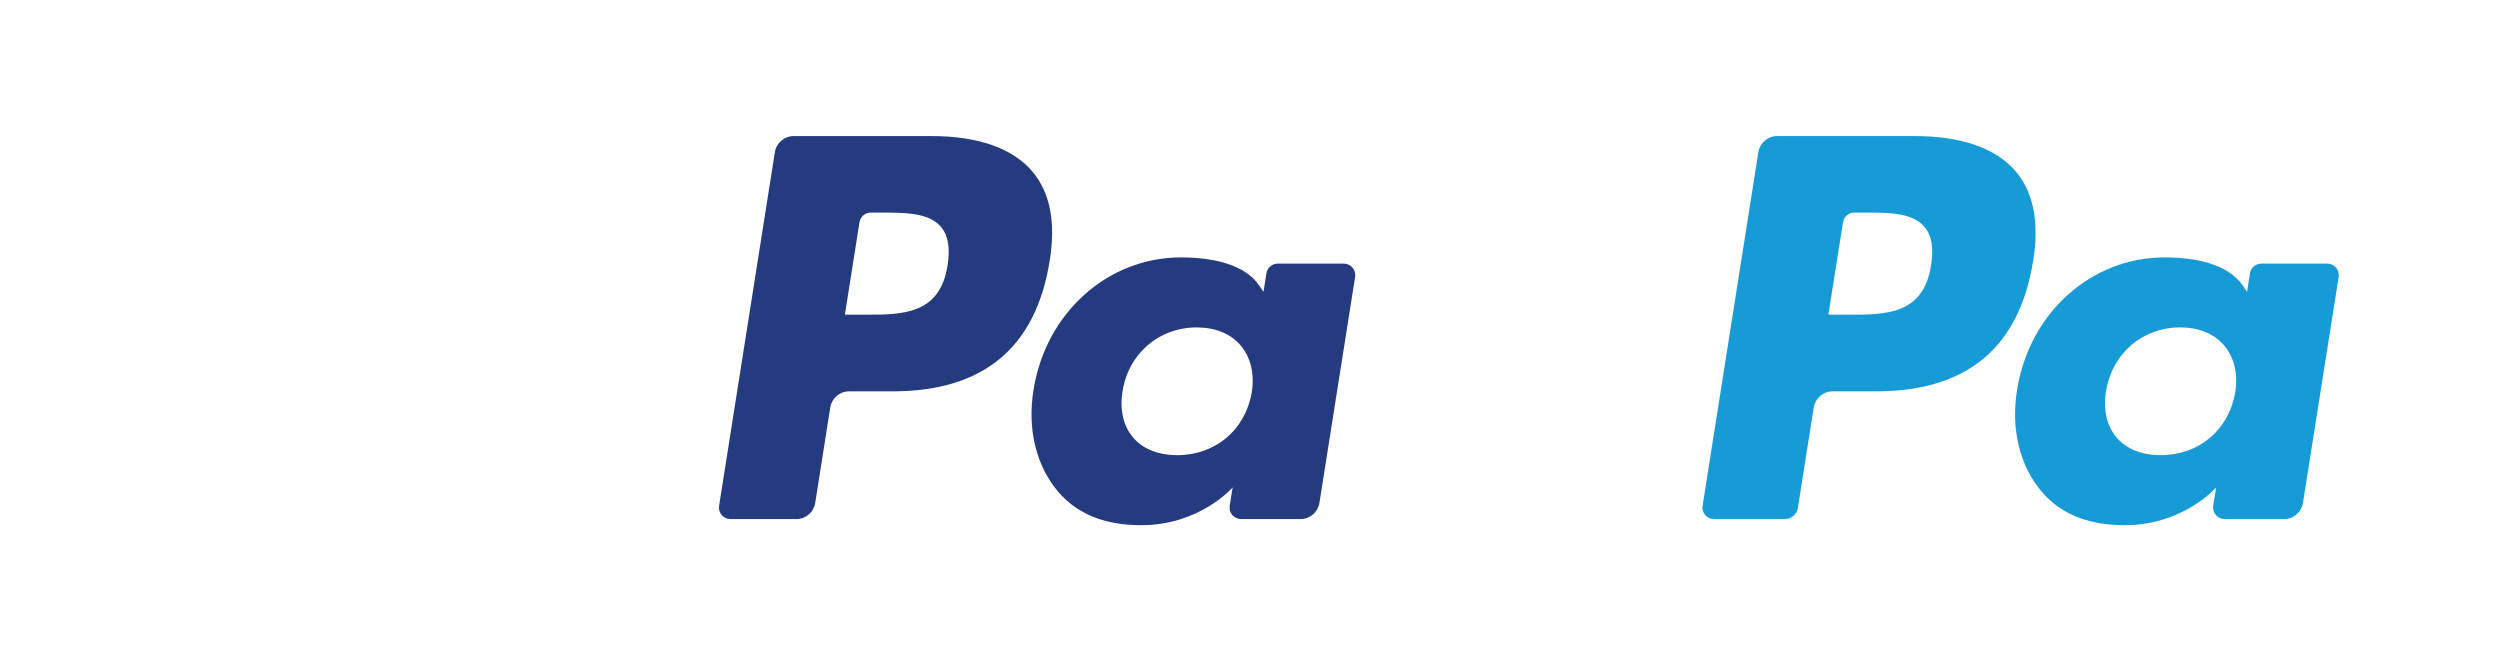
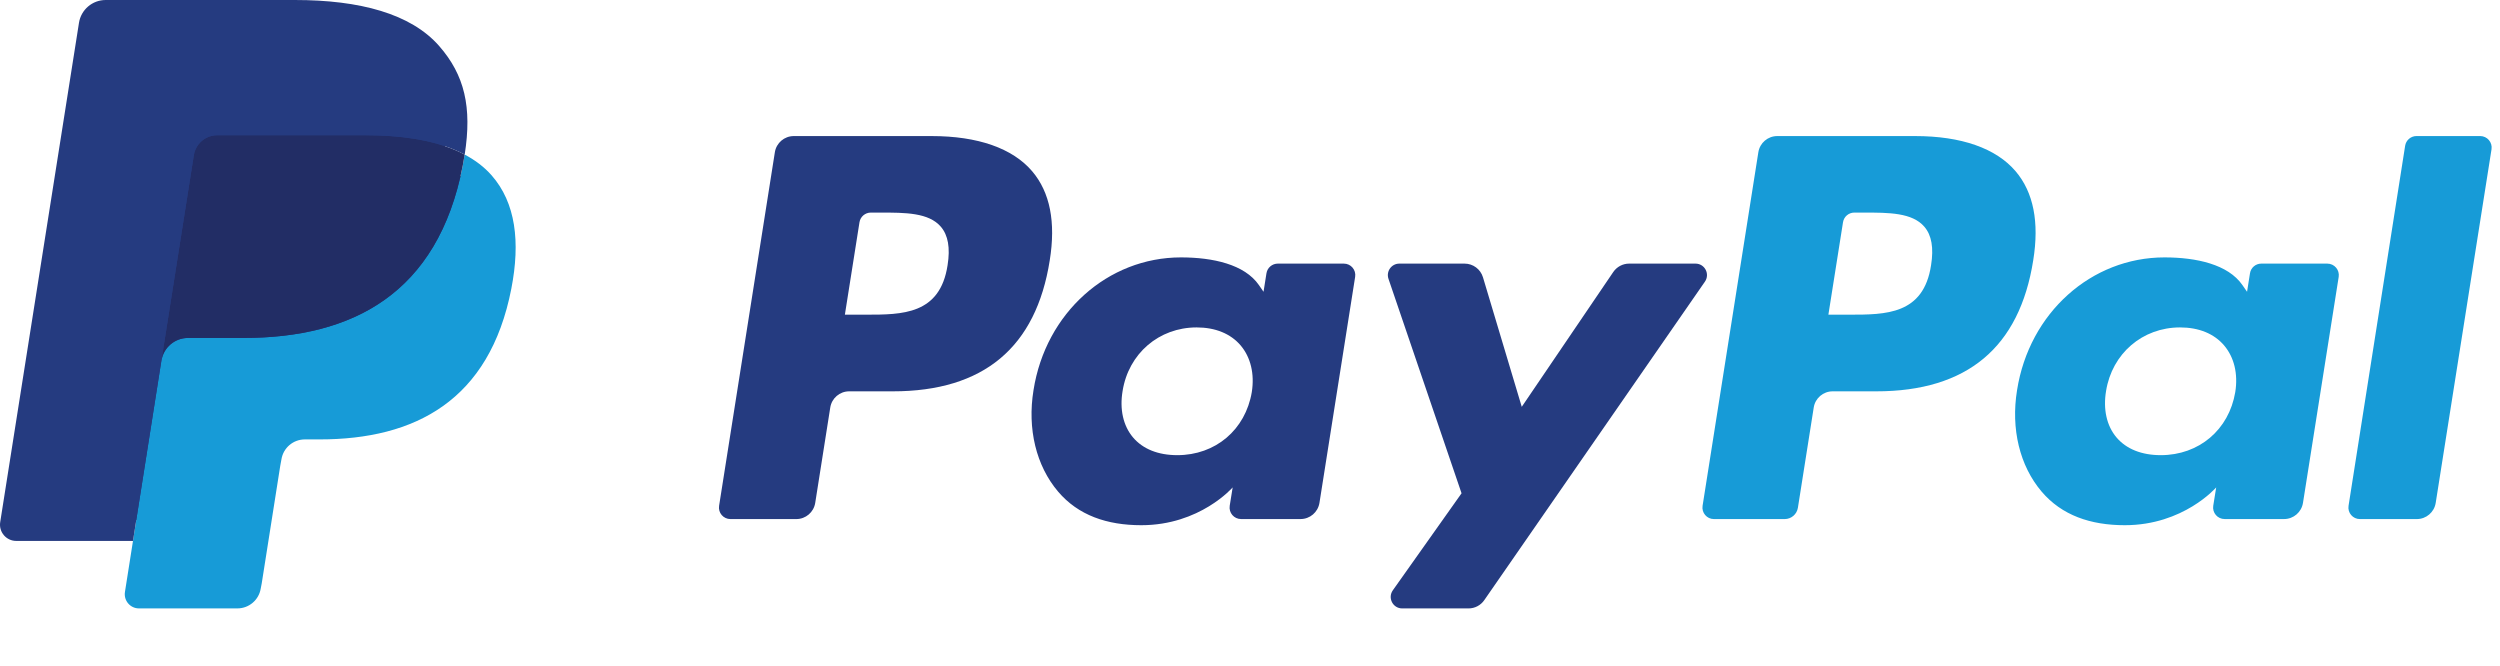
<svg xmlns="http://www.w3.org/2000/svg" viewBox="0 0 124 33">
-   <path fill="#253B80" d="M46.211 6.749h-6.839a.95.95 0 0 0-.939.802l-2.766 17.537a.57.57 0 0 0 .564.658h3.265a.95.95 0 0 0 .939-.803l.746-4.73a.95.95 0 0 1 .938-.803h2.165c4.505 0 7.105-2.18 7.784-6.5.306-1.89.013-3.375-.872-4.415-.972-1.142-2.696-1.746-4.985-1.746zm.789 6.405c-.374 2.454-2.249 2.454-4.062 2.454h-1.032l.724-4.583a.57.57 0 0 1 .563-.481h.473c1.235 0 2.4 0 3.002.704.359.42.469 1.044.332 1.906zM66.654 13.075h-3.275a.57.57 0 0 0-.564.481l-.145.916-.229-.332c-.709-1.029-2.29-1.373-3.868-1.373-3.619 0-6.71 2.741-7.312 6.586-.313 1.918.132 3.752 1.22 5.031.998 1.176 2.426 1.666 4.125 1.666 2.916 0 4.533-1.875 4.533-1.875l-.146.91a.57.57 0 0 0 .562.66h2.95a.95.95 0 0 0 .939-.803l1.77-11.209a.568.568 0 0 0-.56-.658zm-4.565 6.374c-.316 1.871-1.801 3.127-3.695 3.127-.951 0-1.711-.305-2.199-.883-.484-.574-.668-1.391-.514-2.301.295-1.855 1.805-3.152 3.67-3.152.93 0 1.686.309 2.184.892.499.589.697 1.411.554 2.317z" />
-   <path fill="#179BD7" d="M94.992 6.749h-6.84a.95.95 0 0 0-.938.802l-2.766 17.537a.569.569 0 0 0 .562.658h3.51a.665.665 0 0 0 .656-.562l.785-4.971a.95.95 0 0 1 .938-.803h2.164c4.506 0 7.105-2.18 7.785-6.5.307-1.89.012-3.375-.873-4.415-.971-1.142-2.694-1.746-4.983-1.746zm.789 6.405c-.373 2.454-2.248 2.454-4.062 2.454h-1.031l.725-4.583a.568.568 0 0 1 .562-.481h.473c1.234 0 2.4 0 3.002.704.359.42.468 1.044.331 1.906zM115.434 13.075h-3.273a.567.567 0 0 0-.563.481l-.145.916-.23-.332c-.709-1.029-2.289-1.373-3.867-1.373-3.619 0-6.709 2.741-7.311 6.586-.312 1.918.131 3.752 1.219 5.031 1 1.176 2.426 1.666 4.125 1.666 2.916 0 4.533-1.875 4.533-1.875l-.146.91a.57.57 0 0 0 .564.66h2.949a.95.95 0 0 0 .938-.803l1.771-11.209a.572.572 0 0 0-.564-.658zm-4.565 6.374c-.314 1.871-1.801 3.127-3.695 3.127-.949 0-1.711-.305-2.199-.883-.484-.574-.666-1.391-.514-2.301.297-1.855 1.805-3.152 3.67-3.152.93 0 1.686.309 2.184.892.5.589.697 1.411.554 2.317z" />
+   <path fill="#253B80" d="M46.211,6.749h-6.839c-0.468,0-0.866,0.34-0.939,0.802l-2.766,17.537c-0.055,0.346,0.213,0.658,0.564,0.658 h3.265c0.468,0,0.866-0.34,0.939-0.803l0.746-4.73c0.072-0.463,0.471-0.803,0.938-0.803h2.165c4.505,0,7.105-2.18,7.784-6.5 c0.306-1.89,0.013-3.375-0.872-4.415C50.224,7.353,48.5,6.749,46.211,6.749z M47,13.154c-0.374,2.454-2.249,2.454-4.062,2.454 h-1.032l0.724-4.583c0.043-0.277,0.283-0.481,0.563-0.481h0.473c1.235,0,2.4,0,3.002,0.704C47.027,11.668,47.137,12.292,47,13.154z" />
+   <path fill="#253B80" d="M66.654,13.075h-3.275c-0.279,0-0.52,0.204-0.563,0.481l-0.145,0.916l-0.229-0.332 c-0.709-1.029-2.29-1.373-3.868-1.373c-3.619,0-6.71,2.741-7.312,6.586c-0.313,1.918,0.132,3.752,1.22,5.031 c0.998,1.176,2.426,1.666,4.125,1.666c2.916,0,4.533-1.875,4.533-1.875l-0.146,0.91c-0.055,0.348,0.213,0.66,0.562,0.66h2.95 c0.469,0,0.865-0.34,0.939-0.803l1.77-11.209C67.271,13.388,67.004,13.075,66.654,13.075z M62.089,19.449 c-0.316,1.871-1.801,3.127-3.695,3.127c-0.951,0-1.711-0.305-2.199-0.883c-0.484-0.574-0.668-1.391-0.514-2.301 c0.295-1.855,1.805-3.152,3.67-3.152c0.93,0,1.686,0.309,2.184,0.892C62.034,17.721,62.232,18.543,62.089,19.449z" />
+   <path fill="#253B80" d="M84.096,13.075h-3.291c-0.314,0-0.609,0.156-0.787,0.417l-4.539,6.686l-1.924-6.425 c-0.121-0.402-0.492-0.678-0.912-0.678h-3.234c-0.393,0-0.666,0.384-0.541,0.754l3.625,10.638l-3.408,4.811 c-0.268,0.379,0.002,0.9,0.465,0.9h3.287c0.312,0,0.604-0.152,0.781-0.408L84.564,13.97C84.826,13.592,84.557,13.075,84.096,13.075z" />
+   <path fill="#179BD7" d="M94.992,6.749h-6.84c-0.467,0-0.865,0.34-0.938,0.802l-2.766,17.537c-0.055,0.346,0.213,0.658,0.562,0.658 h3.51c0.326,0,0.605-0.238,0.656-0.562l0.785-4.971c0.072-0.463,0.471-0.803,0.938-0.803h2.164c4.506,0,7.105-2.18,7.785-6.5 c0.307-1.89,0.012-3.375-0.873-4.415C99.004,7.353,97.281,6.749,94.992,6.749z M95.781,13.154c-0.373,2.454-2.248,2.454-4.062,2.454 h-1.031l0.725-4.583c0.043-0.277,0.281-0.481,0.562-0.481h0.473c1.234,0,2.4,0,3.002,0.704 C95.809,11.668,95.918,12.292,95.781,13.154z" />
+   <path fill="#179BD7" d="M115.434,13.075h-3.273c-0.281,0-0.52,0.204-0.562,0.481l-0.145,0.916l-0.23-0.332 c-0.709-1.029-2.289-1.373-3.867-1.373c-3.619,0-6.709,2.741-7.311,6.586c-0.312,1.918,0.131,3.752,1.219,5.031 c1,1.176,2.426,1.666,4.125,1.666c2.916,0,4.533-1.875,4.533-1.875l-0.146,0.91c-0.055,0.348,0.213,0.66,0.564,0.66h2.949 c0.467,0,0.865-0.34,0.938-0.803l1.771-11.209C116.053,13.388,115.785,13.075,115.434,13.075z M110.869,19.449 c-0.314,1.871-1.801,3.127-3.695,3.127c-0.949,0-1.711-0.305-2.199-0.883c-0.484-0.574-0.666-1.391-0.514-2.301 c0.297-1.855,1.805-3.152,3.67-3.152c0.93,0,1.686,0.309,2.184,0.892C110.816,17.721,111.014,18.543,110.869,19.449z" />
+   <path fill="#179BD7" d="M119.295,7.23l-2.807,17.858c-0.055,0.346,0.213,0.658,0.562,0.658h2.822c0.469,0,0.867-0.34,0.939-0.803 l2.768-17.536c0.055-0.346-0.213-0.659-0.562-0.659h-3.16C119.578,6.749,119.338,6.953,119.295,7.23z" />
+   <path fill="#253B80" d="M7.266,29.154l0.523-3.322l-1.165-0.027H1.061L4.927,1.292C4.939,1.218,4.978,1.149,5.035,1.1 c0.057-0.049,0.13-0.076,0.206-0.076h9.38c3.114,0,5.263,0.648,6.385,1.927c0.526,0.6,0.861,1.227,1.023,1.917 c0.17,0.724,0.173,1.589,0.007,2.644l-0.012,0.077v0.676l0.526,0.298c0.443,0.235,0.795,0.504,1.065,0.812 c0.45,0.513,0.741,1.165,0.864,1.938c0.127,0.795,0.085,1.741-0.123,2.812c-0.24,1.232-0.628,2.305-1.152,3.183 c-0.482,0.809-1.096,1.48-1.825,2c-0.696,0.494-1.523,0.869-2.458,1.109c-0.906,0.236-1.939,0.355-3.072,0.355h-0.73 c-0.522,0-1.029,0.188-1.427,0.525c-0.399,0.344-0.663,0.814-0.744,1.328l-0.055,0.299l-0.924,5.855l-0.042,0.215 c-0.011,0.068-0.03,0.102-0.058,0.125c-0.025,0.021-0.061,0.035-0.096,0.035H7.266z" />
+   <path fill="#179BD7" d="M23.048,7.667L23.048,7.667L23.048,7.667c-0.028,0.179-0.06,0.362-0.096,0.55 c-1.237,6.351-5.469,8.545-10.874,8.545H9.326c-0.661,0-1.218,0.48-1.321,1.132l0,0l0,0L6.596,26.83l-0.399,2.533 c-0.067,0.428,0.263,0.814,0.695,0.814h4.881c0.578,0,1.069-0.42,1.16-0.99l0.048-0.248l0.919-5.832l0.059-0.32 c0.09-0.572,0.582-0.992,1.16-0.992h0.73c4.729,0,8.431-1.92,9.513-7.476c0.452-2.321,0.218-4.259-0.978-5.622 C24.022,8.286,23.573,7.945,23.048,7.667z" />
+   <path fill="#222D65" d="M21.754,7.151c-0.189-0.055-0.384-0.105-0.584-0.15c-0.201-0.044-0.407-0.083-0.619-0.117 c-0.742-0.12-1.555-0.177-2.426-0.177h-7.352c-0.181,0-0.353,0.041-0.507,0.115C9.927,6.985,9.675,7.306,9.614,7.699L8.05,17.605 l-0.045,0.289c0.103-0.652,0.66-1.132,1.321-1.132h2.752c5.405,0,9.637-2.195,10.874-8.545c0.037-0.188,0.068-0.371,0.096-0.55 c-0.313-0.166-0.652-0.308-1.017-0.429C21.941,7.208,21.848,7.179,21.754,7.151z" />
+   <path fill="#253B80" d="M9.614,7.699c0.061-0.393,0.313-0.714,0.652-0.876c0.155-0.074,0.326-0.115,0.507-0.115h7.352 c0.871,0,1.684,0.057,2.426,0.177c0.212,0.034,0.418,0.073,0.619,0.117c0.2,0.045,0.395,0.095,0.584,0.15 c0.094,0.028,0.187,0.057,0.278,0.086c0.365,0.121,0.704,0.264,1.017,0.429c0.368-2.347-0.003-3.945-1.272-5.392 C20.378,0.682,17.853,0,14.622,0h-9.38c-0.66,0-1.223,0.48-1.325,1.133L0.01,25.898c-0.077,0.49,0.301,0.932,0.795,0.932h5.791 l1.454-9.225L9.614,7.699z" />
</svg>
